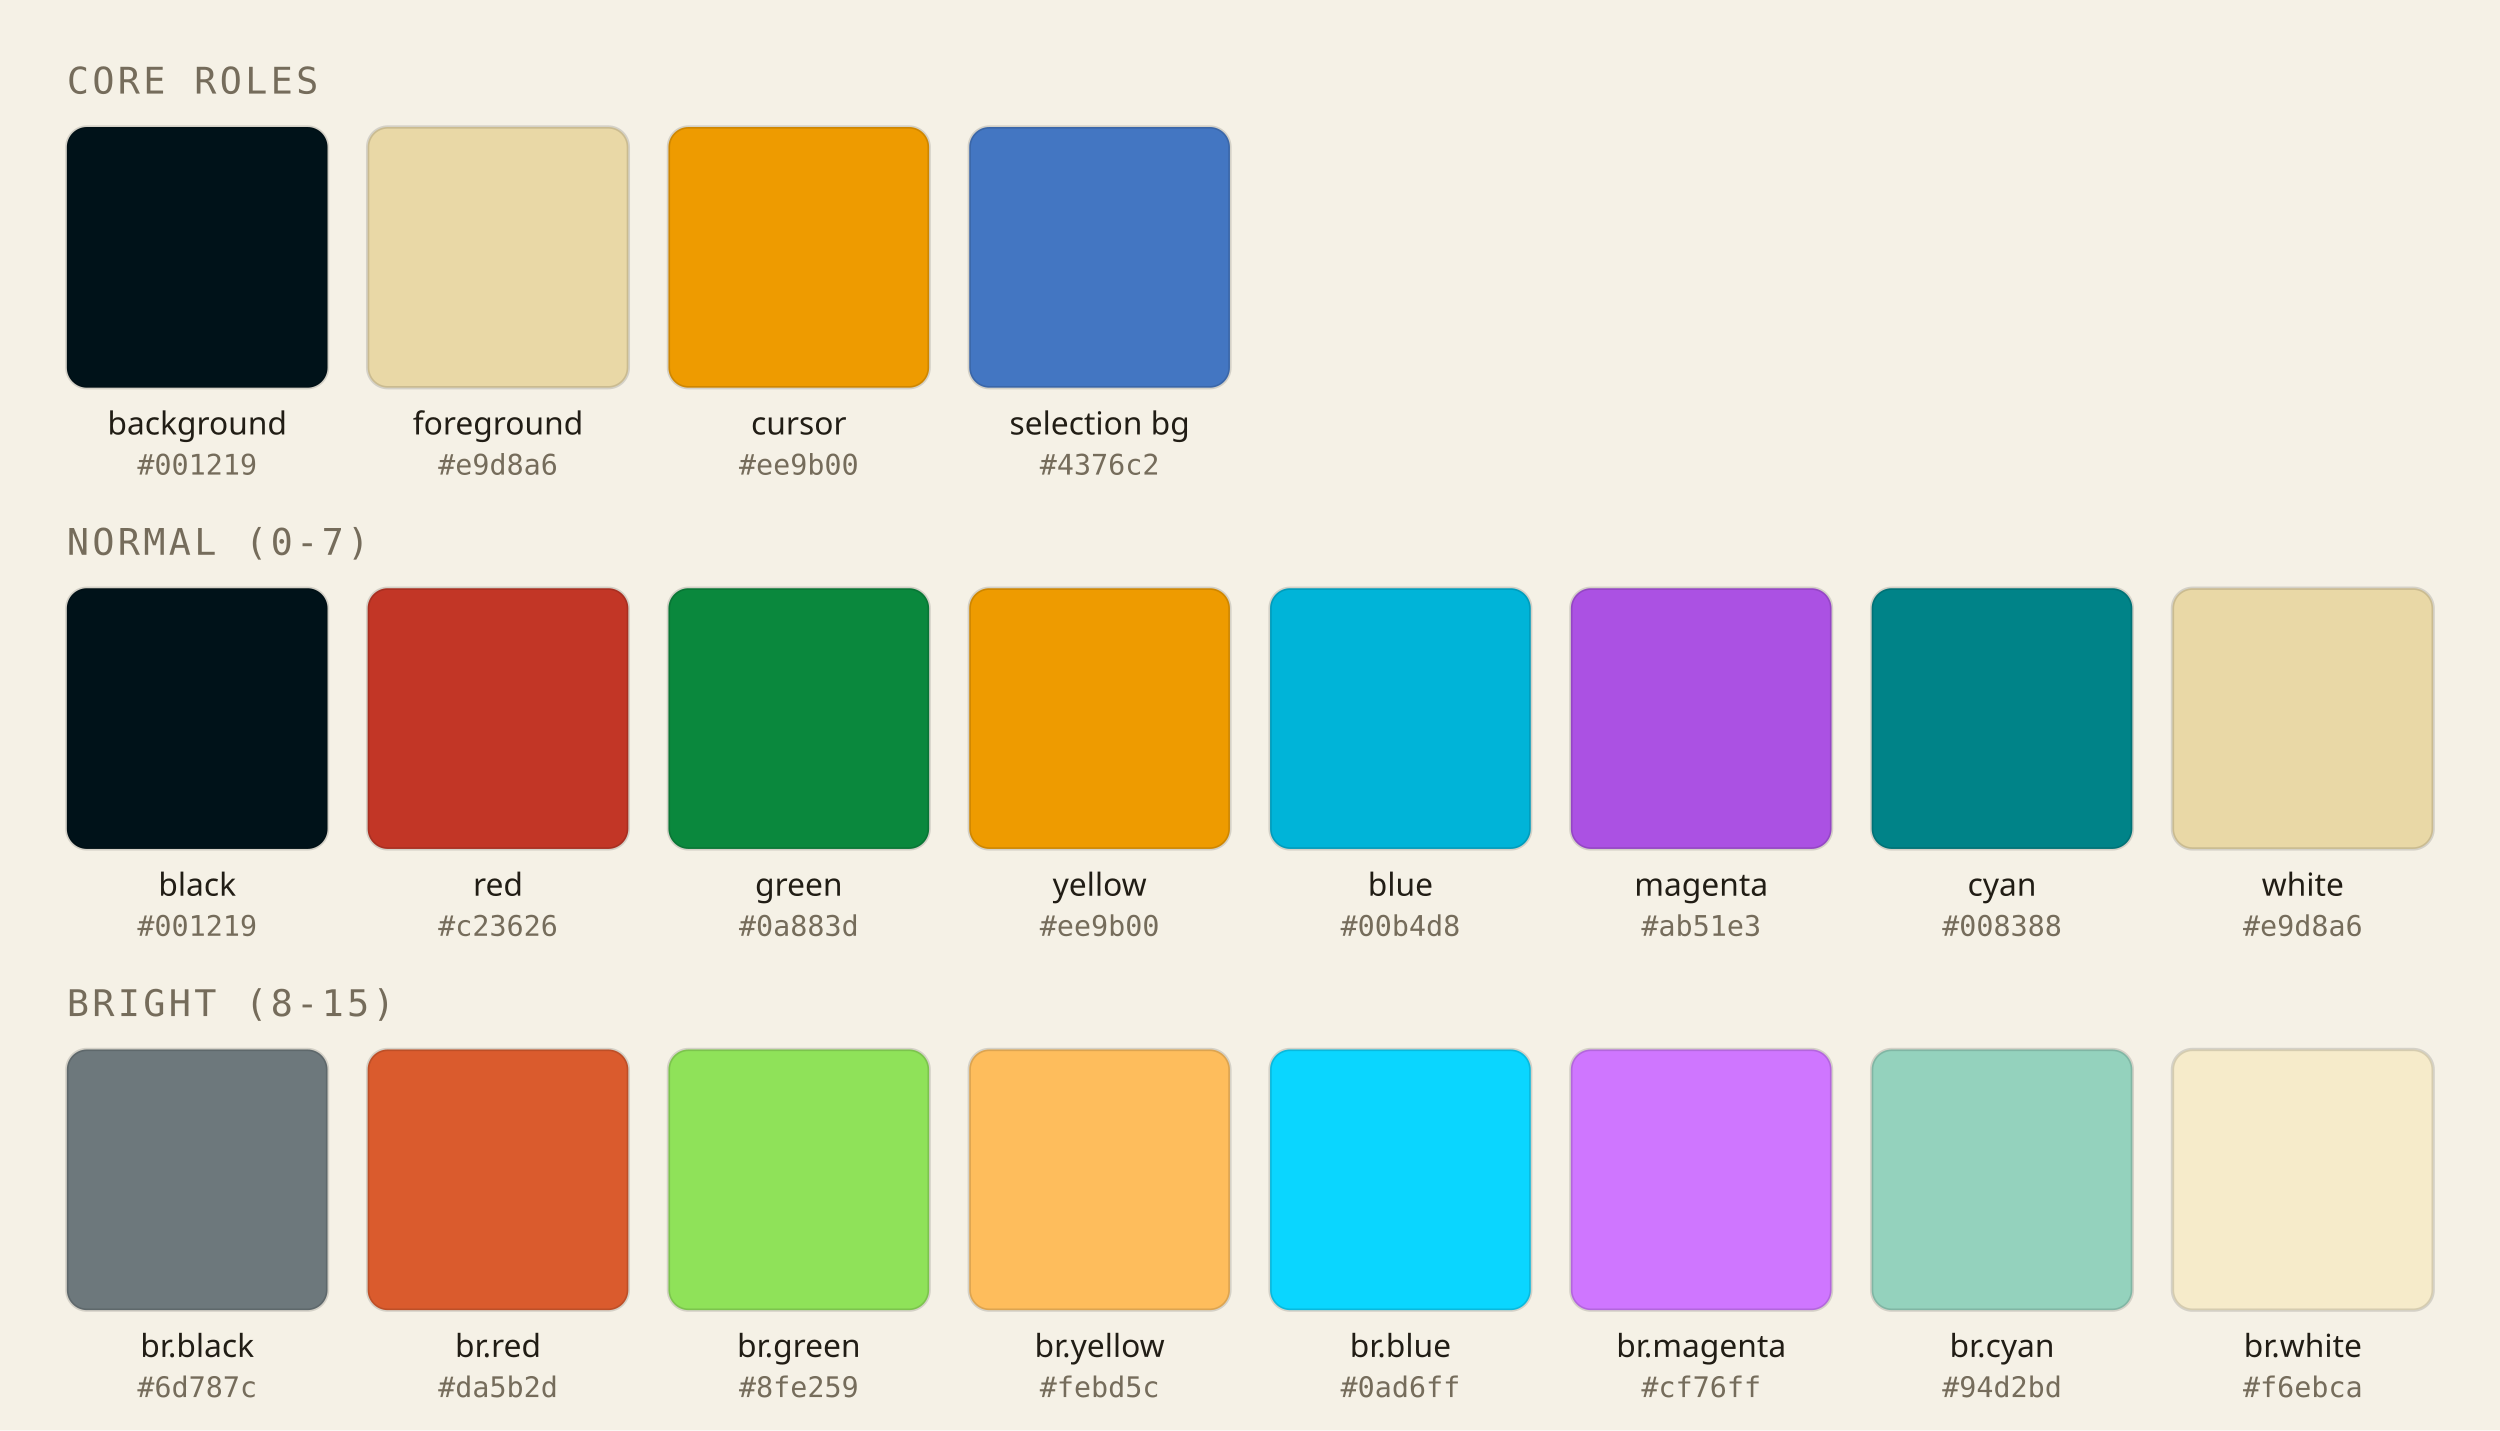
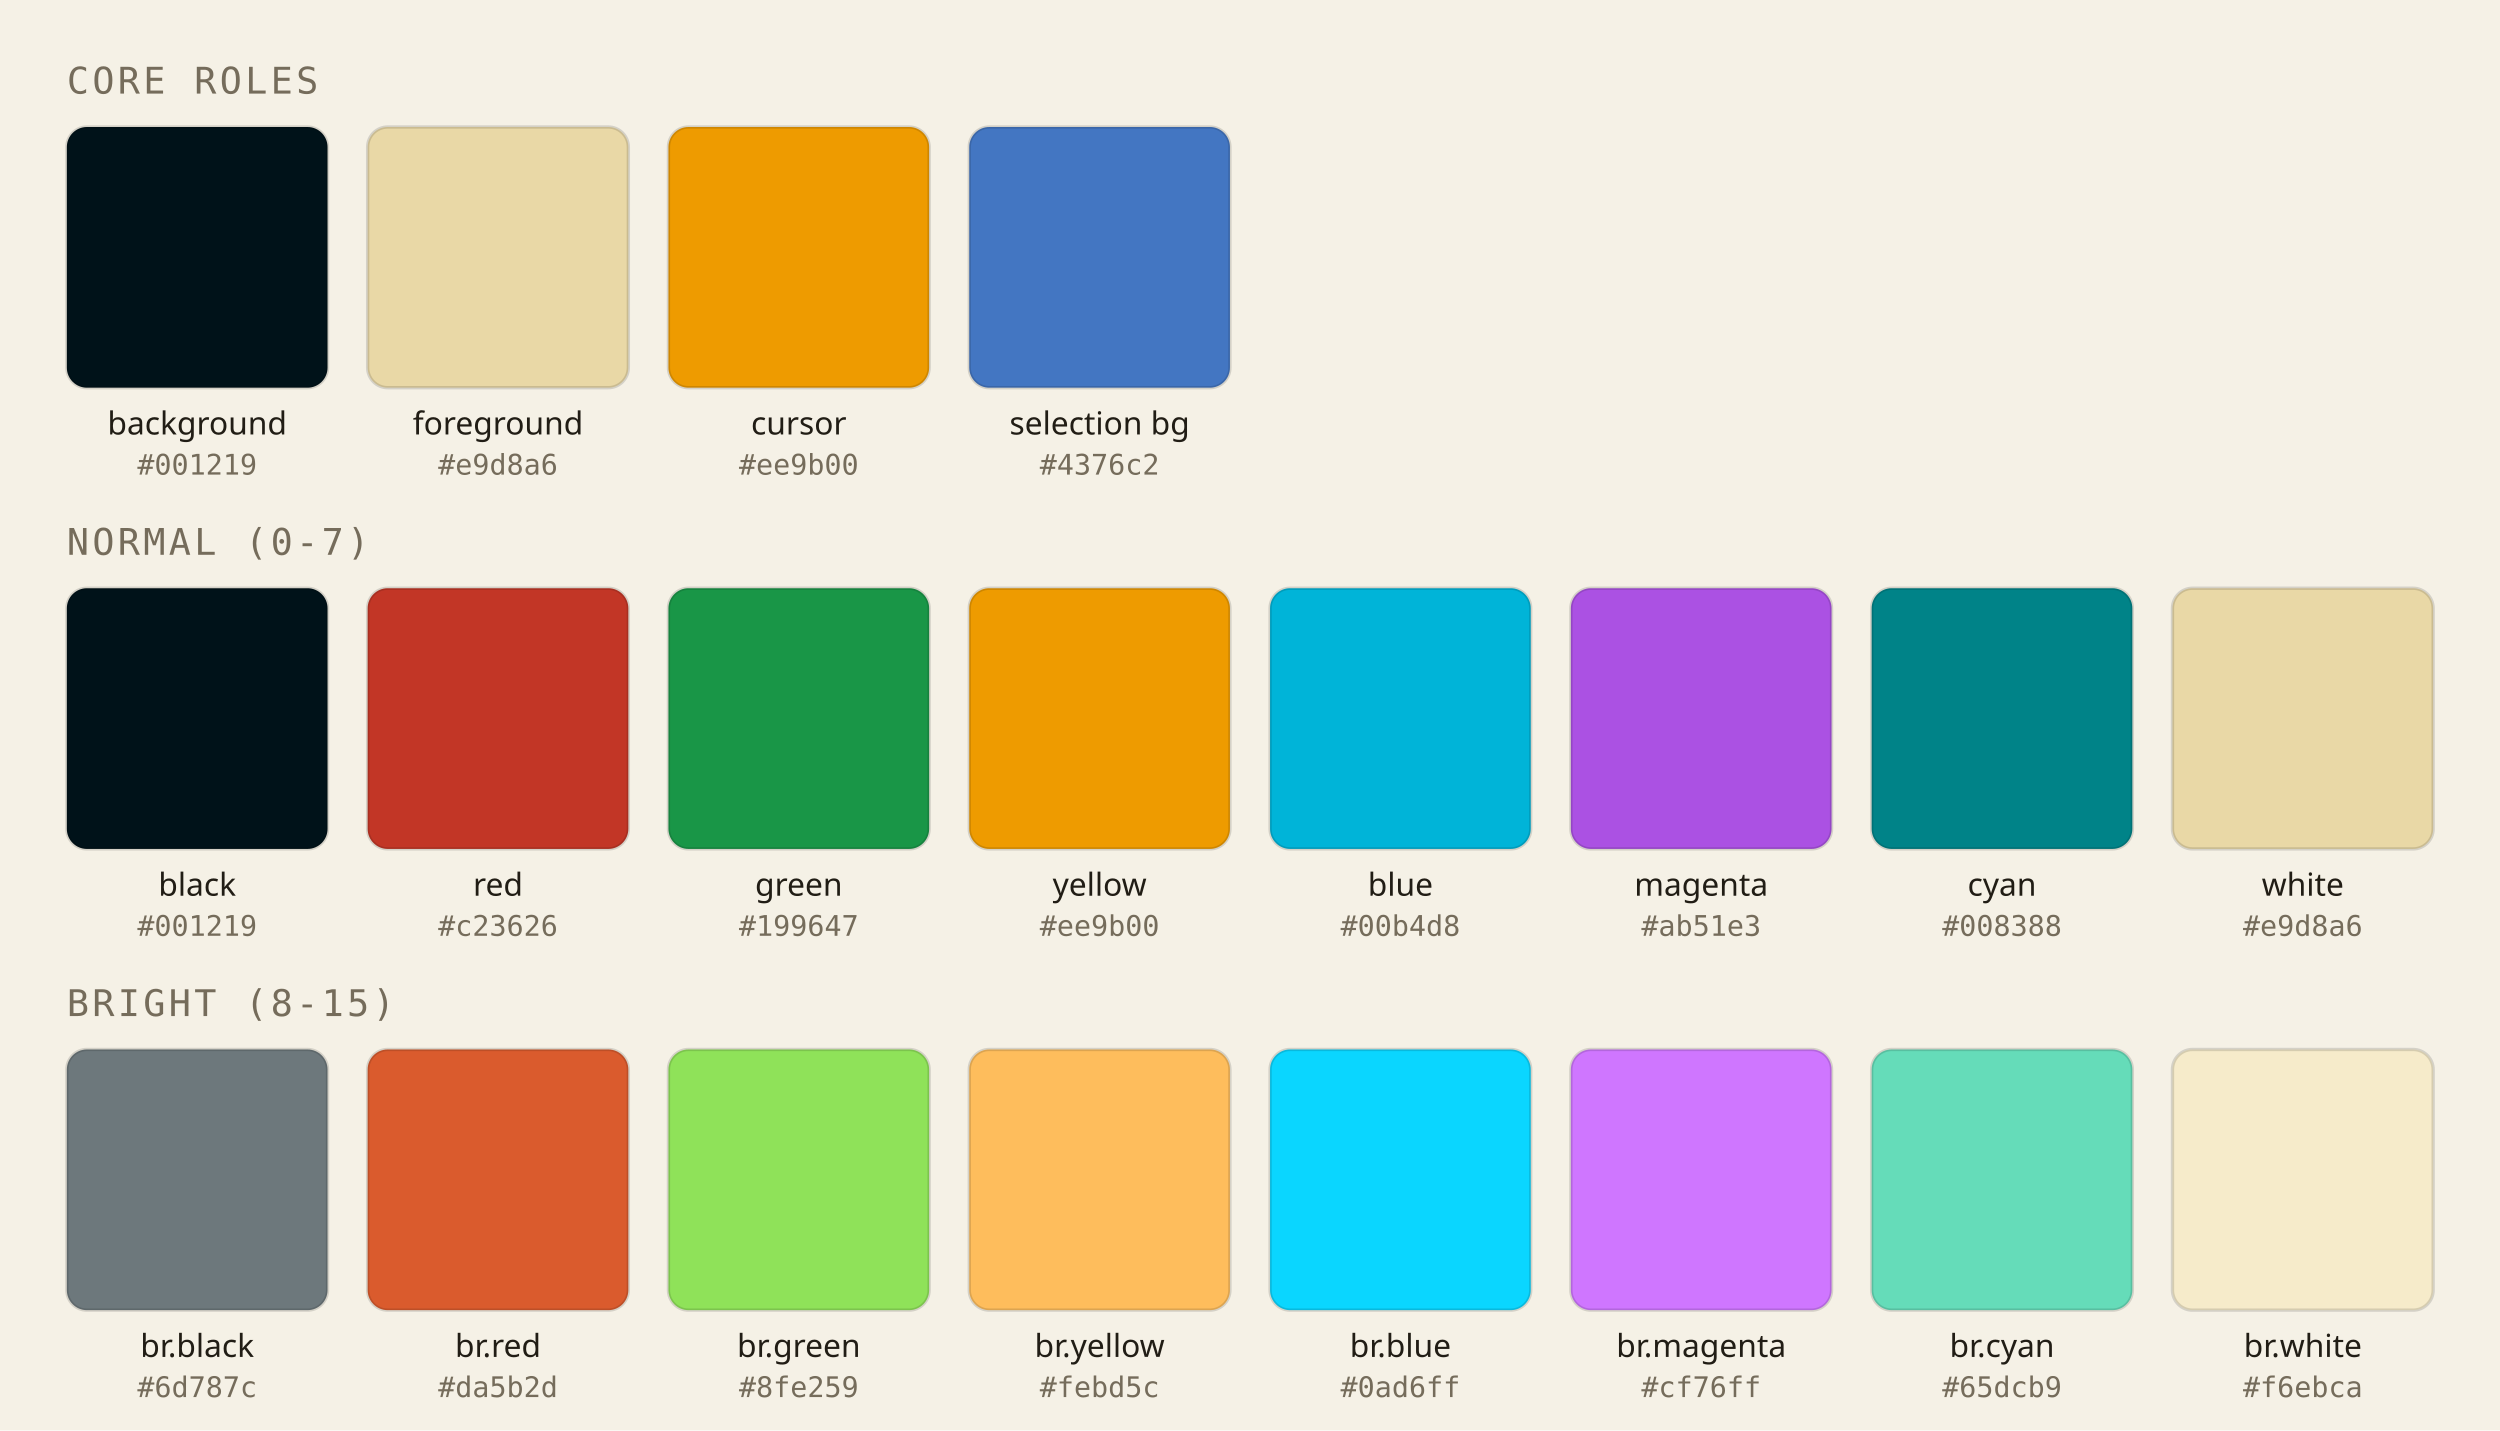
<svg xmlns="http://www.w3.org/2000/svg" width="748" height="428" viewBox="0 0 748 428">
  <rect width="748" height="428" fill="#f5f1e6" />
  <text x="20" y="28" font-family="IBM Plex Mono, monospace" font-size="11" fill="#756c5b" letter-spacing="1">CORE ROLES</text>
  <rect x="20" y="38" width="78" height="78" rx="6" fill="#001219" stroke="#00000022" />
  <text x="59.0" y="130" font-family="IBM Plex Sans, sans-serif" font-size="9.5" fill="#211d15" text-anchor="middle">background</text>
  <text x="59.0" y="142" font-family="IBM Plex Mono, monospace" font-size="8.5" fill="#756c5b" text-anchor="middle">#001219</text>
  <rect x="110" y="38" width="78" height="78" rx="6" fill="#e9d8a6" stroke="#00000022" />
  <text x="149.0" y="130" font-family="IBM Plex Sans, sans-serif" font-size="9.5" fill="#211d15" text-anchor="middle">foreground</text>
  <text x="149.0" y="142" font-family="IBM Plex Mono, monospace" font-size="8.5" fill="#756c5b" text-anchor="middle">#e9d8a6</text>
  <rect x="200" y="38" width="78" height="78" rx="6" fill="#ee9b00" stroke="#00000022" />
  <text x="239.0" y="130" font-family="IBM Plex Sans, sans-serif" font-size="9.5" fill="#211d15" text-anchor="middle">cursor</text>
  <text x="239.0" y="142" font-family="IBM Plex Mono, monospace" font-size="8.5" fill="#756c5b" text-anchor="middle">#ee9b00</text>
  <rect x="290" y="38" width="78" height="78" rx="6" fill="#4376c2" stroke="#00000022" />
  <text x="329.0" y="130" font-family="IBM Plex Sans, sans-serif" font-size="9.5" fill="#211d15" text-anchor="middle">selection bg</text>
  <text x="329.0" y="142" font-family="IBM Plex Mono, monospace" font-size="8.5" fill="#756c5b" text-anchor="middle">#4376c2</text>
  <text x="20" y="166" font-family="IBM Plex Mono, monospace" font-size="11" fill="#756c5b" letter-spacing="1">NORMAL (0-7)</text>
  <rect x="20" y="176" width="78" height="78" rx="6" fill="#001219" stroke="#00000022" />
  <text x="59.0" y="268" font-family="IBM Plex Sans, sans-serif" font-size="9.5" fill="#211d15" text-anchor="middle">black</text>
  <text x="59.0" y="280" font-family="IBM Plex Mono, monospace" font-size="8.5" fill="#756c5b" text-anchor="middle">#001219</text>
  <rect x="110" y="176" width="78" height="78" rx="6" fill="#c23626" stroke="#00000022" />
  <text x="149.0" y="268" font-family="IBM Plex Sans, sans-serif" font-size="9.5" fill="#211d15" text-anchor="middle">red</text>
  <text x="149.0" y="280" font-family="IBM Plex Mono, monospace" font-size="8.5" fill="#756c5b" text-anchor="middle">#c23626</text>
-   <rect x="200" y="176" width="78" height="78" rx="6" fill="#0a883d" stroke="#00000022" />
+   <rect x="200" y="176" width="78" height="78" rx="6" fill="#199647" stroke="#00000022" />
  <text x="239.0" y="268" font-family="IBM Plex Sans, sans-serif" font-size="9.5" fill="#211d15" text-anchor="middle">green</text>
-   <text x="239.0" y="280" font-family="IBM Plex Mono, monospace" font-size="8.5" fill="#756c5b" text-anchor="middle">#0a883d</text>
+   <text x="239.0" y="280" font-family="IBM Plex Mono, monospace" font-size="8.5" fill="#756c5b" text-anchor="middle">#199647</text>
  <rect x="290" y="176" width="78" height="78" rx="6" fill="#ee9b00" stroke="#00000022" />
  <text x="329.0" y="268" font-family="IBM Plex Sans, sans-serif" font-size="9.5" fill="#211d15" text-anchor="middle">yellow</text>
  <text x="329.0" y="280" font-family="IBM Plex Mono, monospace" font-size="8.5" fill="#756c5b" text-anchor="middle">#ee9b00</text>
  <rect x="380" y="176" width="78" height="78" rx="6" fill="#00b4d8" stroke="#00000022" />
  <text x="419.0" y="268" font-family="IBM Plex Sans, sans-serif" font-size="9.5" fill="#211d15" text-anchor="middle">blue</text>
  <text x="419.0" y="280" font-family="IBM Plex Mono, monospace" font-size="8.5" fill="#756c5b" text-anchor="middle">#00b4d8</text>
  <rect x="470" y="176" width="78" height="78" rx="6" fill="#ab51e3" stroke="#00000022" />
  <text x="509.0" y="268" font-family="IBM Plex Sans, sans-serif" font-size="9.5" fill="#211d15" text-anchor="middle">magenta</text>
  <text x="509.0" y="280" font-family="IBM Plex Mono, monospace" font-size="8.5" fill="#756c5b" text-anchor="middle">#ab51e3</text>
  <rect x="560" y="176" width="78" height="78" rx="6" fill="#008388" stroke="#00000022" />
  <text x="599.0" y="268" font-family="IBM Plex Sans, sans-serif" font-size="9.5" fill="#211d15" text-anchor="middle">cyan</text>
  <text x="599.0" y="280" font-family="IBM Plex Mono, monospace" font-size="8.5" fill="#756c5b" text-anchor="middle">#008388</text>
  <rect x="650" y="176" width="78" height="78" rx="6" fill="#e9d8a6" stroke="#00000022" />
  <text x="689.0" y="268" font-family="IBM Plex Sans, sans-serif" font-size="9.5" fill="#211d15" text-anchor="middle">white</text>
  <text x="689.0" y="280" font-family="IBM Plex Mono, monospace" font-size="8.5" fill="#756c5b" text-anchor="middle">#e9d8a6</text>
  <text x="20" y="304" font-family="IBM Plex Mono, monospace" font-size="11" fill="#756c5b" letter-spacing="1">BRIGHT (8-15)</text>
  <rect x="20" y="314" width="78" height="78" rx="6" fill="#6d787c" stroke="#00000022" />
  <text x="59.0" y="406" font-family="IBM Plex Sans, sans-serif" font-size="9.5" fill="#211d15" text-anchor="middle">br.black</text>
  <text x="59.0" y="418" font-family="IBM Plex Mono, monospace" font-size="8.5" fill="#756c5b" text-anchor="middle">#6d787c</text>
  <rect x="110" y="314" width="78" height="78" rx="6" fill="#da5b2d" stroke="#00000022" />
  <text x="149.0" y="406" font-family="IBM Plex Sans, sans-serif" font-size="9.5" fill="#211d15" text-anchor="middle">br.red</text>
  <text x="149.0" y="418" font-family="IBM Plex Mono, monospace" font-size="8.5" fill="#756c5b" text-anchor="middle">#da5b2d</text>
  <rect x="200" y="314" width="78" height="78" rx="6" fill="#8fe259" stroke="#00000022" />
  <text x="239.0" y="406" font-family="IBM Plex Sans, sans-serif" font-size="9.5" fill="#211d15" text-anchor="middle">br.green</text>
  <text x="239.0" y="418" font-family="IBM Plex Mono, monospace" font-size="8.5" fill="#756c5b" text-anchor="middle">#8fe259</text>
  <rect x="290" y="314" width="78" height="78" rx="6" fill="#febd5c" stroke="#00000022" />
  <text x="329.0" y="406" font-family="IBM Plex Sans, sans-serif" font-size="9.5" fill="#211d15" text-anchor="middle">br.yellow</text>
  <text x="329.0" y="418" font-family="IBM Plex Mono, monospace" font-size="8.5" fill="#756c5b" text-anchor="middle">#febd5c</text>
  <rect x="380" y="314" width="78" height="78" rx="6" fill="#0ad6ff" stroke="#00000022" />
  <text x="419.0" y="406" font-family="IBM Plex Sans, sans-serif" font-size="9.5" fill="#211d15" text-anchor="middle">br.blue</text>
  <text x="419.0" y="418" font-family="IBM Plex Mono, monospace" font-size="8.5" fill="#756c5b" text-anchor="middle">#0ad6ff</text>
  <rect x="470" y="314" width="78" height="78" rx="6" fill="#cf76ff" stroke="#00000022" />
  <text x="509.0" y="406" font-family="IBM Plex Sans, sans-serif" font-size="9.5" fill="#211d15" text-anchor="middle">br.magenta</text>
  <text x="509.0" y="418" font-family="IBM Plex Mono, monospace" font-size="8.5" fill="#756c5b" text-anchor="middle">#cf76ff</text>
-   <rect x="560" y="314" width="78" height="78" rx="6" fill="#94d2bd" stroke="#00000022" />
+   <rect x="560" y="314" width="78" height="78" rx="6" fill="#65dcb9" stroke="#00000022" />
  <text x="599.0" y="406" font-family="IBM Plex Sans, sans-serif" font-size="9.5" fill="#211d15" text-anchor="middle">br.cyan</text>
-   <text x="599.0" y="418" font-family="IBM Plex Mono, monospace" font-size="8.5" fill="#756c5b" text-anchor="middle">#94d2bd</text>
+   <text x="599.0" y="418" font-family="IBM Plex Mono, monospace" font-size="8.5" fill="#756c5b" text-anchor="middle">#65dcb9</text>
  <rect x="650" y="314" width="78" height="78" rx="6" fill="#f6ebca" stroke="#00000022" />
  <text x="689.0" y="406" font-family="IBM Plex Sans, sans-serif" font-size="9.5" fill="#211d15" text-anchor="middle">br.white</text>
  <text x="689.0" y="418" font-family="IBM Plex Mono, monospace" font-size="8.5" fill="#756c5b" text-anchor="middle">#f6ebca</text>
</svg>
